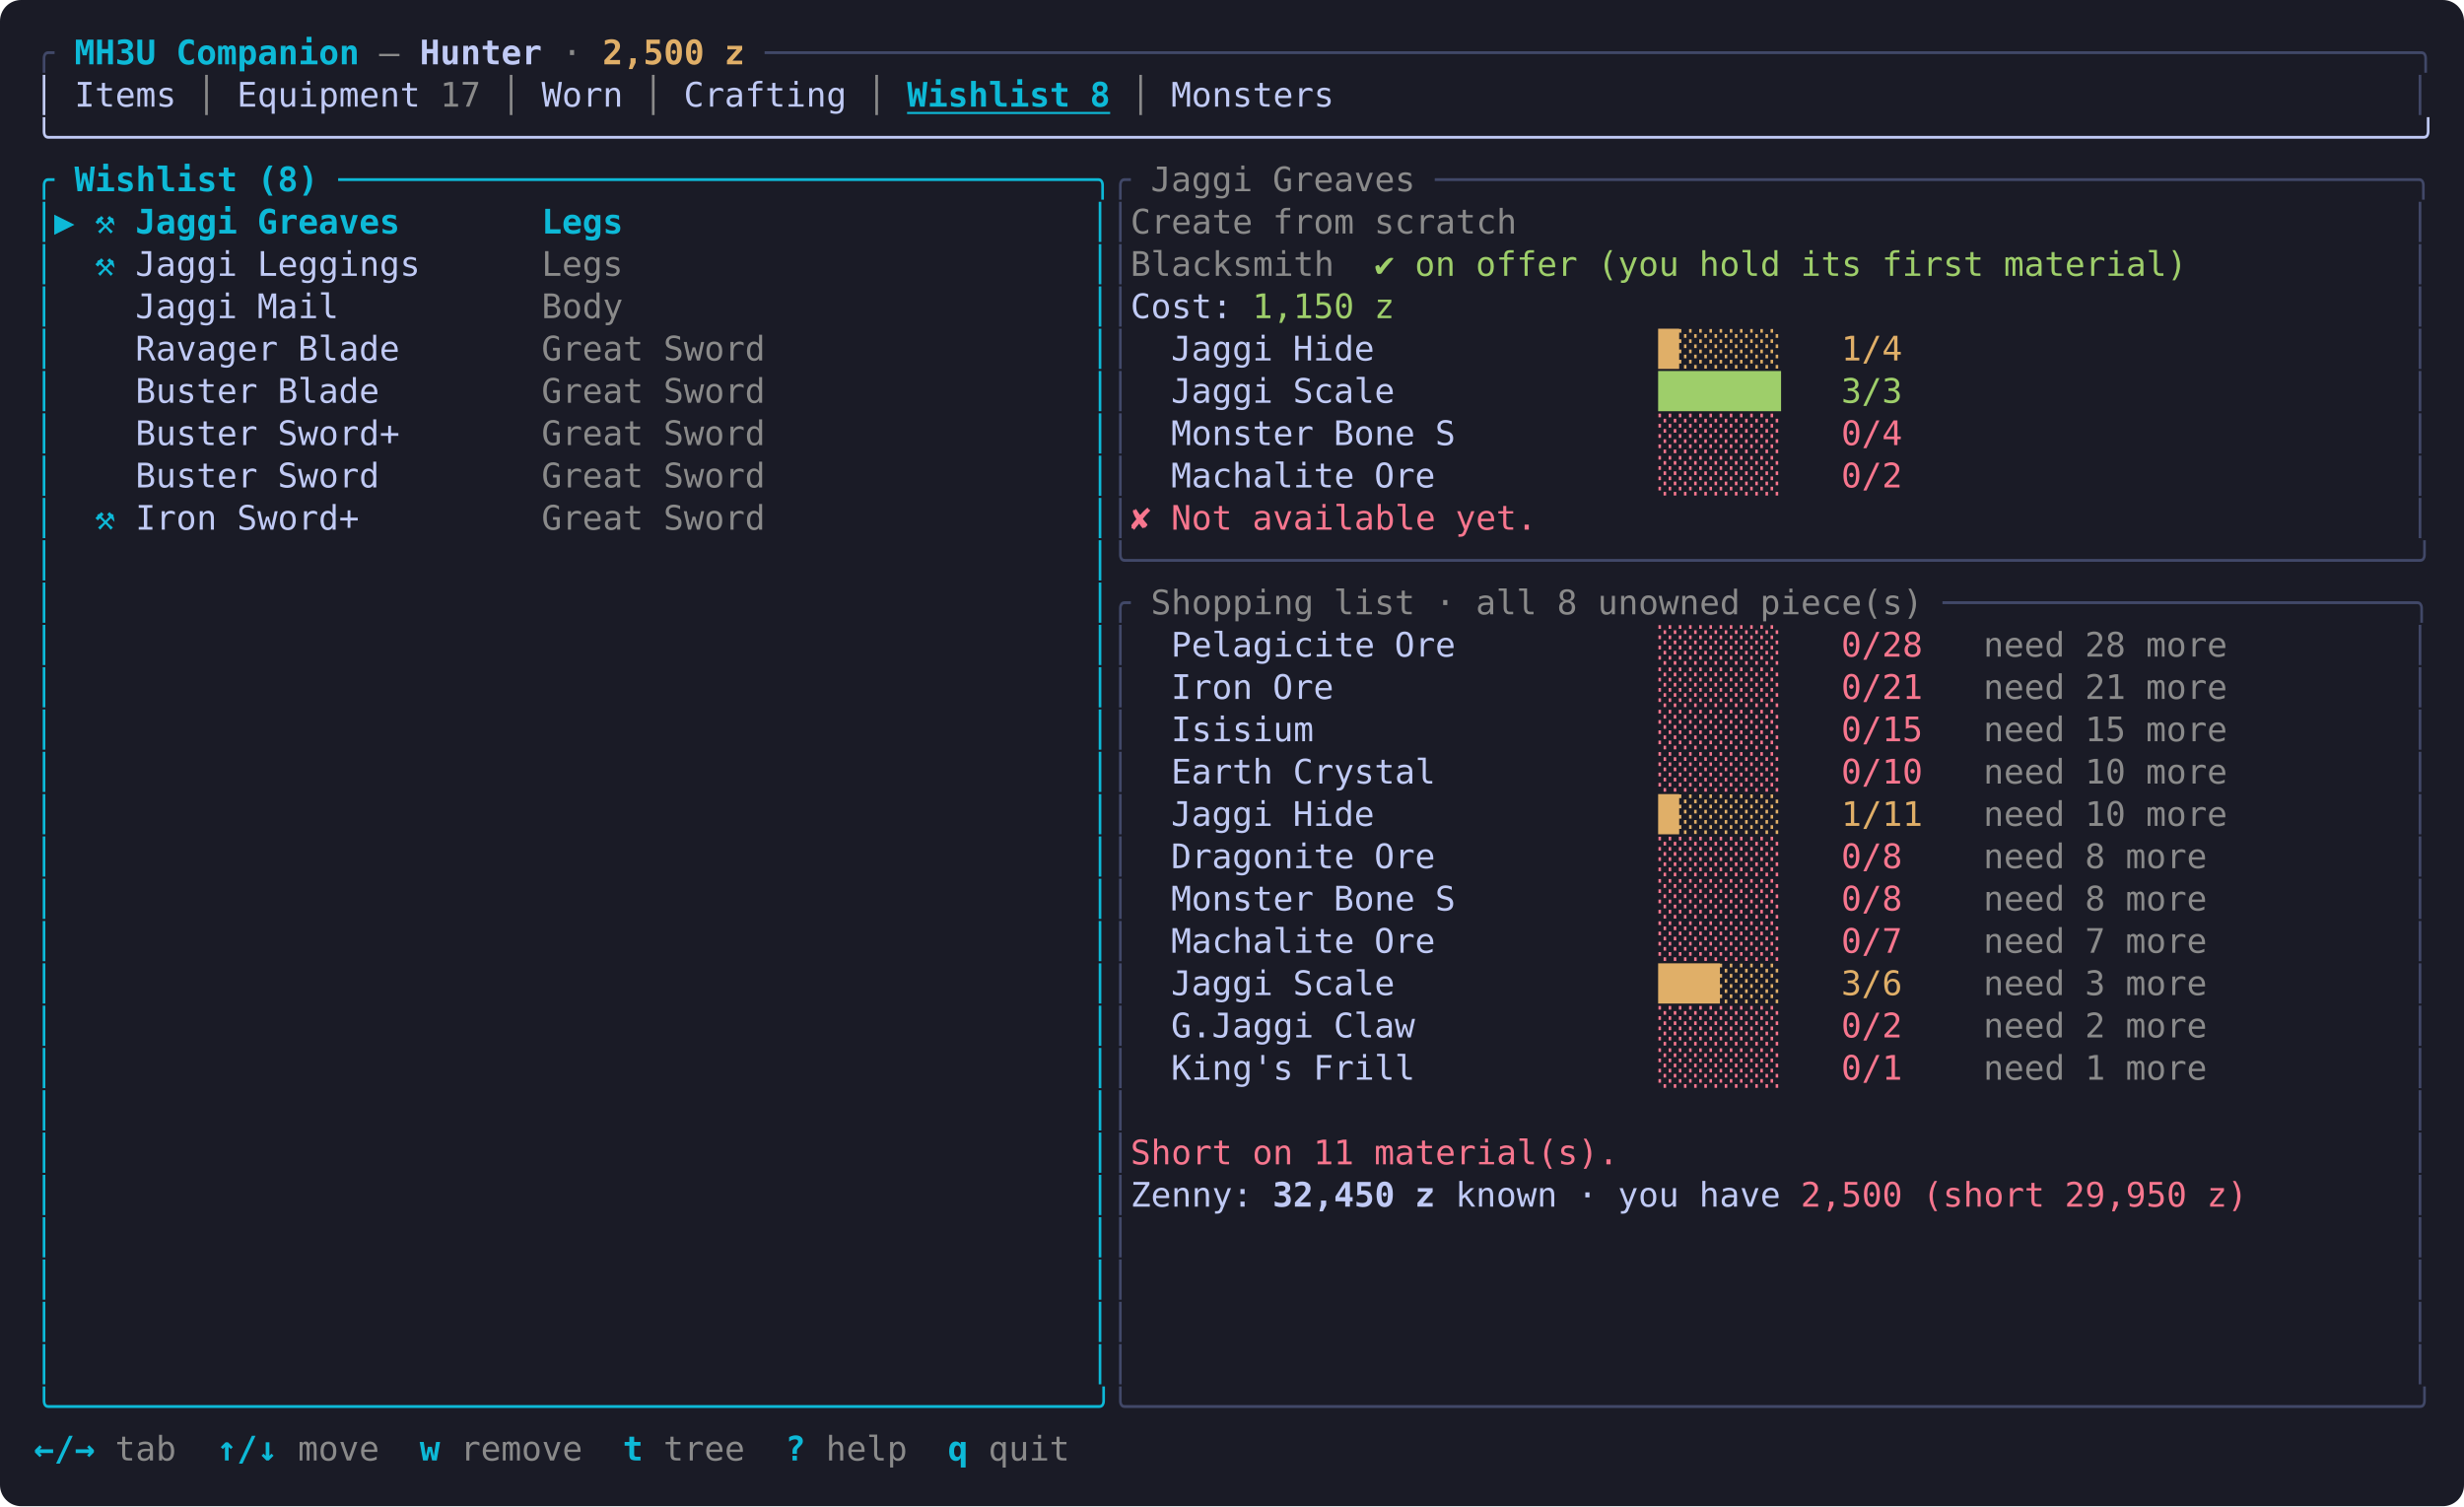
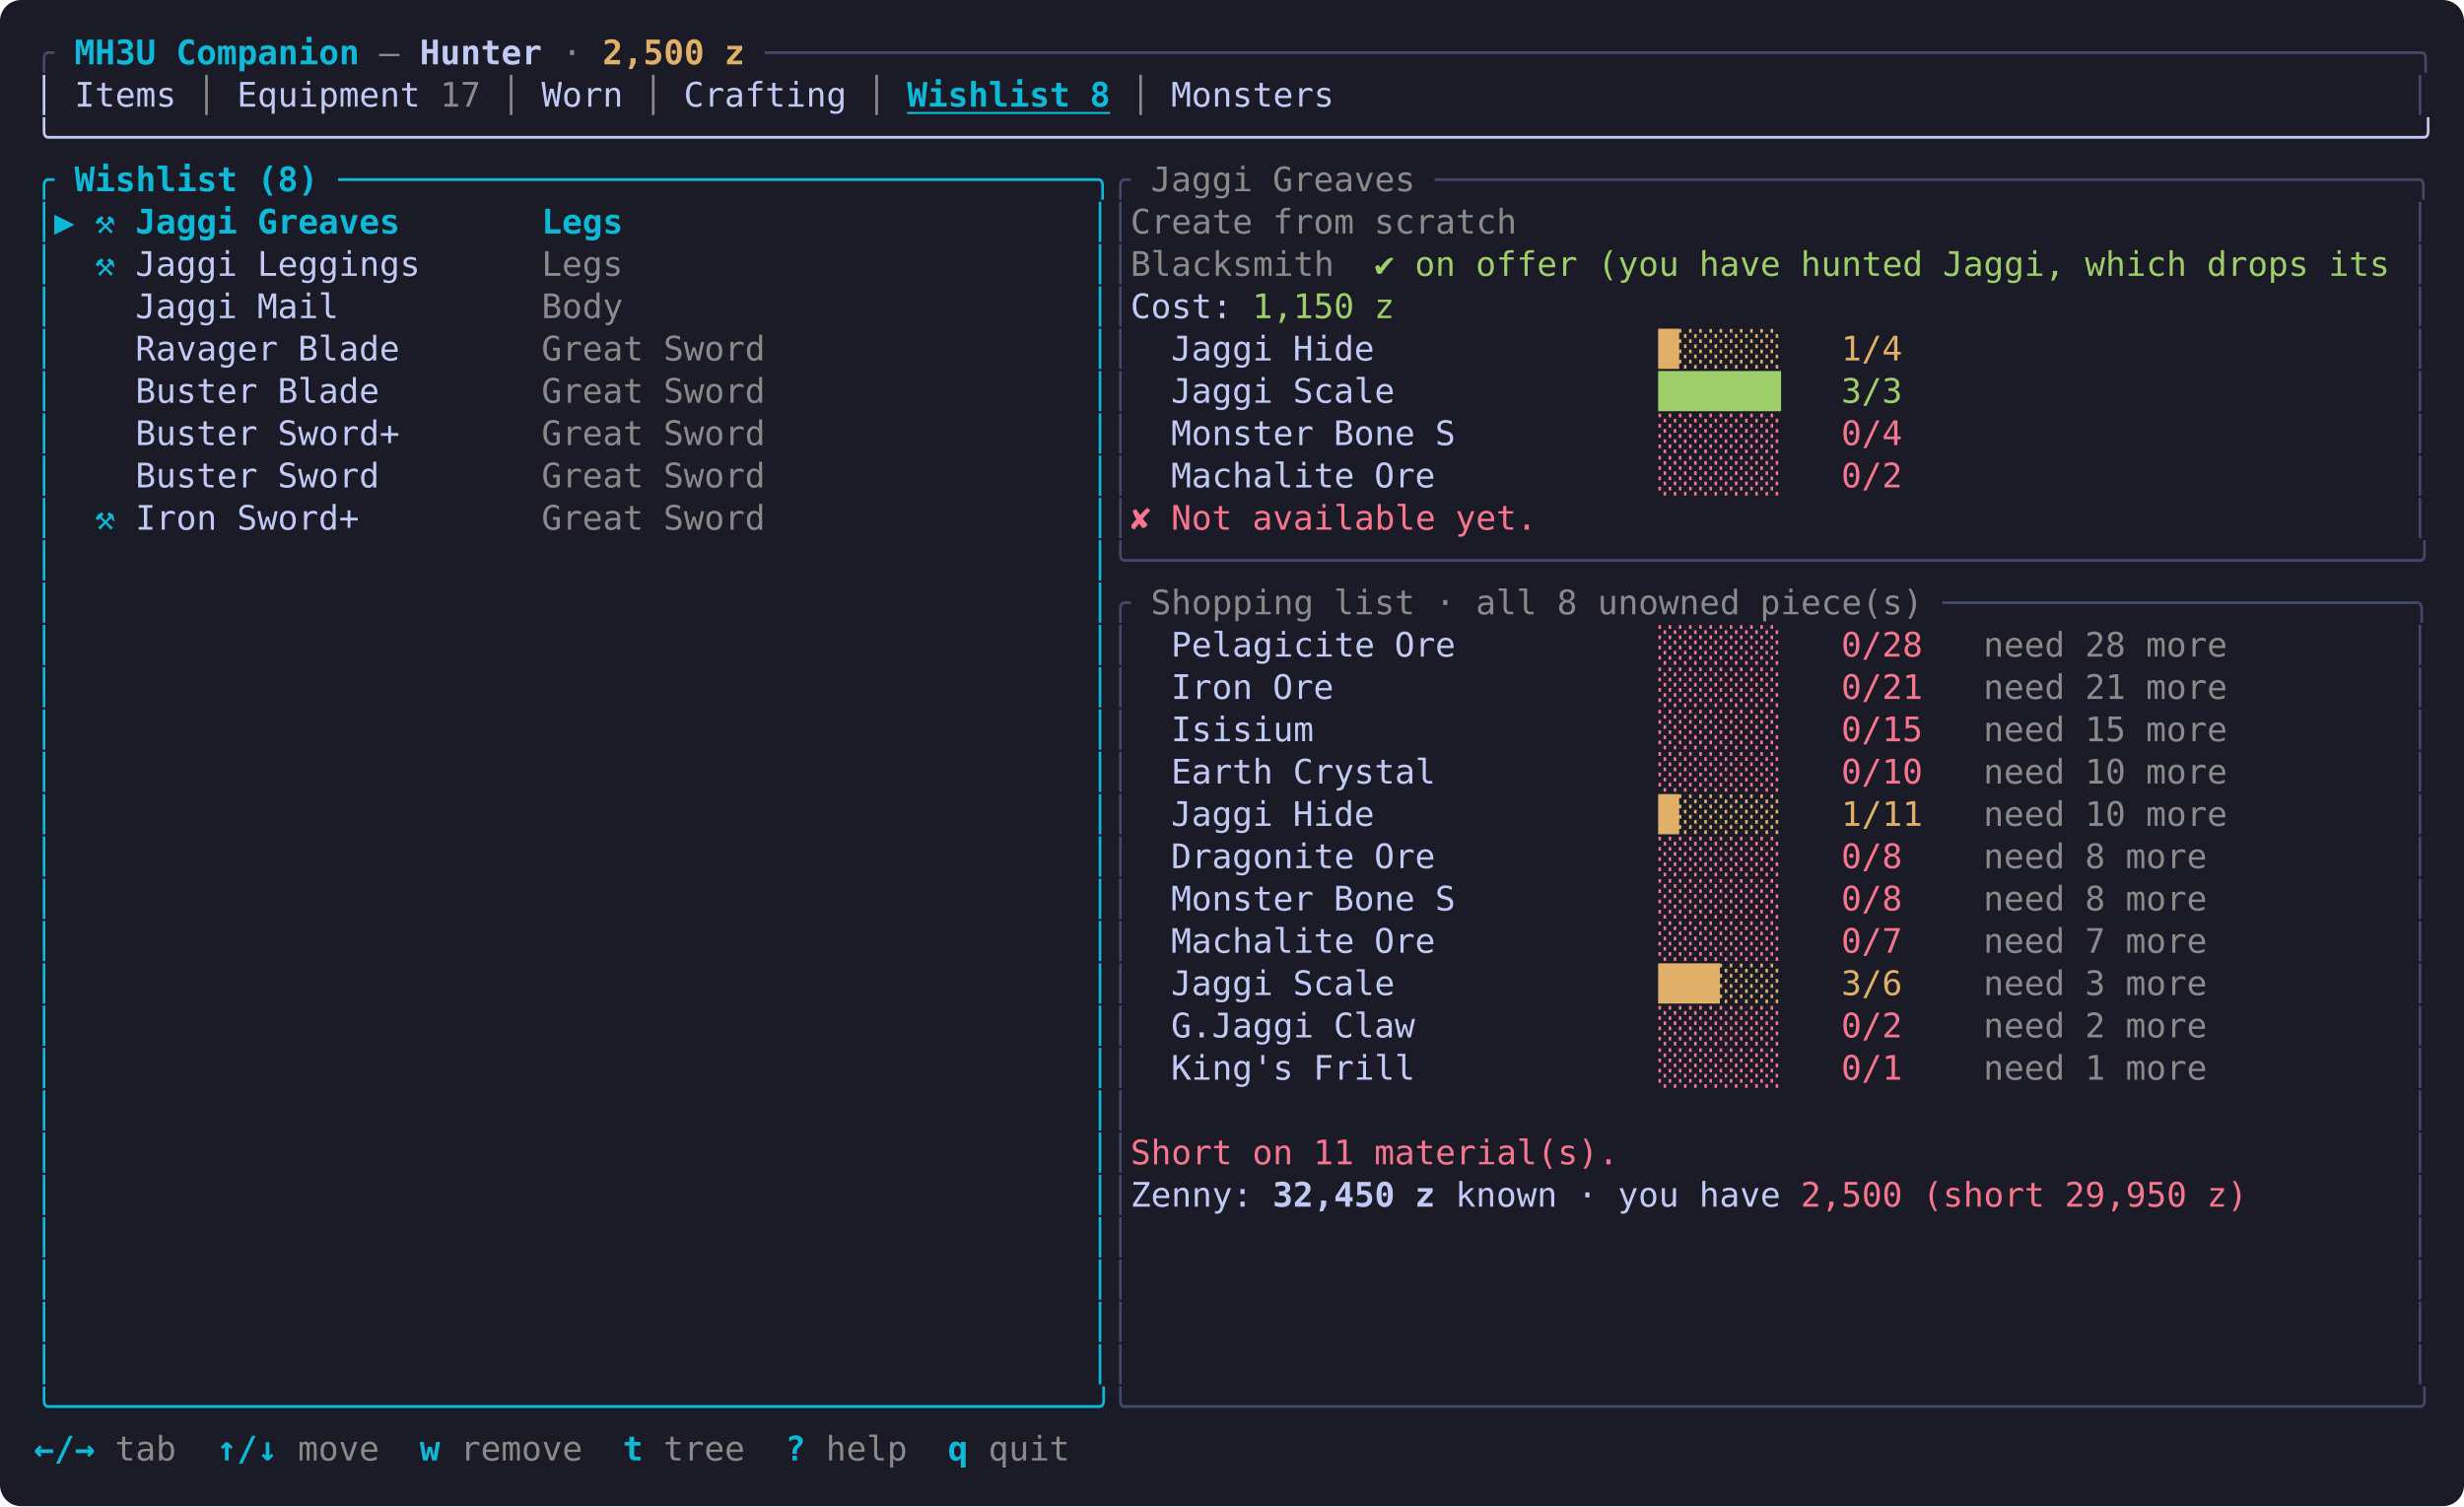
<svg xmlns="http://www.w3.org/2000/svg" width="1164.8" height="712" viewBox="0 0 1164.8 712" role="img">
  <rect width="100%" height="100%" rx="10" fill="#1a1b26" />
  <g font-family="'JetBrains Mono','JetBrainsMono Nerd Font','DejaVu Sans Mono',Menlo,Consolas,monospace" font-size="16">
    <text x="16.0" y="30.4" textLength="9.6" lengthAdjust="spacing" fill="#414868">╭</text>
    <text x="35.2" y="30.4" textLength="38.4" lengthAdjust="spacing" fill="#0db9d7" font-weight="bold">MH3U</text>
    <text x="83.2" y="30.4" textLength="86.4" lengthAdjust="spacing" fill="#0db9d7" font-weight="bold">Companion</text>
    <text x="179.2" y="30.4" textLength="9.6" lengthAdjust="spacing" fill="#8a8a8a">—</text>
    <text x="198.4" y="30.4" textLength="57.6" lengthAdjust="spacing" fill="#c0caf5" font-weight="bold">Hunter</text>
    <text x="265.6" y="30.4" textLength="9.6" lengthAdjust="spacing" fill="#8a8a8a">·</text>
    <text x="284.8" y="30.4" textLength="48.0" lengthAdjust="spacing" fill="#e0af68" font-weight="bold">2,500</text>
    <text x="342.4" y="30.4" textLength="9.6" lengthAdjust="spacing" fill="#e0af68" font-weight="bold">z</text>
    <text x="361.6" y="30.4" textLength="787.2" lengthAdjust="spacing" fill="#414868">─────────────────────────────────────────────────────────────────────────────────╮</text>
    <text x="16.0" y="50.4" textLength="9.6" lengthAdjust="spacing" fill="#c0caf5">│</text>
    <text x="35.2" y="50.4" textLength="48.0" lengthAdjust="spacing" fill="#c0caf5">Items</text>
    <text x="92.8" y="50.4" textLength="9.6" lengthAdjust="spacing" fill="#8a8a8a">│</text>
    <text x="112.0" y="50.4" textLength="86.4" lengthAdjust="spacing" fill="#c0caf5">Equipment</text>
    <text x="208.0" y="50.4" textLength="19.2" lengthAdjust="spacing" fill="#8a8a8a">17</text>
    <text x="236.8" y="50.4" textLength="9.6" lengthAdjust="spacing" fill="#8a8a8a">│</text>
    <text x="256.0" y="50.4" textLength="38.4" lengthAdjust="spacing" fill="#c0caf5">Worn</text>
    <text x="304.0" y="50.4" textLength="9.6" lengthAdjust="spacing" fill="#8a8a8a">│</text>
    <text x="323.2" y="50.4" textLength="76.8" lengthAdjust="spacing" fill="#c0caf5">Crafting</text>
    <text x="409.6" y="50.4" textLength="9.6" lengthAdjust="spacing" fill="#8a8a8a">│</text>
    <text x="428.8" y="50.4" textLength="76.8" lengthAdjust="spacing" fill="#0db9d7" font-weight="bold">Wishlist</text>
    <text x="515.2" y="50.4" textLength="9.6" lengthAdjust="spacing" fill="#0db9d7" font-weight="bold">8</text>
    <line x1="428.8" y1="53.4" x2="524.8" y2="53.4" stroke="#0db9d7" stroke-width="1" />
    <text x="534.4" y="50.4" textLength="9.6" lengthAdjust="spacing" fill="#8a8a8a">│</text>
    <text x="553.6" y="50.4" textLength="76.8" lengthAdjust="spacing" fill="#c0caf5">Monsters</text>
    <text x="1139.2" y="50.4" textLength="9.6" lengthAdjust="spacing" fill="#414868">│</text>
    <text x="16.0" y="70.4" textLength="1132.8" lengthAdjust="spacing" fill="#c0caf5">╰────────────────────────────────────────────────────────────────────────────────────────────────────────────────────╯</text>
    <text x="16.0" y="90.4" textLength="9.6" lengthAdjust="spacing" fill="#0db9d7">╭</text>
    <text x="35.2" y="90.4" textLength="76.8" lengthAdjust="spacing" fill="#0db9d7" font-weight="bold">Wishlist</text>
    <text x="121.6" y="90.4" textLength="28.8" lengthAdjust="spacing" fill="#0db9d7" font-weight="bold">(8)</text>
    <text x="160.0" y="90.4" textLength="364.8" lengthAdjust="spacing" fill="#0db9d7">─────────────────────────────────────╮</text>
    <text x="524.8" y="90.4" textLength="9.6" lengthAdjust="spacing" fill="#414868">╭</text>
    <text x="544.0" y="90.4" textLength="48.0" lengthAdjust="spacing" fill="#8a8a8a">Jaggi</text>
    <text x="601.6" y="90.4" textLength="67.2" lengthAdjust="spacing" fill="#8a8a8a">Greaves</text>
    <text x="678.4" y="90.4" textLength="470.4" lengthAdjust="spacing" fill="#414868">────────────────────────────────────────────────╮</text>
    <text x="16.0" y="110.4" textLength="9.6" lengthAdjust="spacing" fill="#0db9d7">│</text>
    <text x="25.6" y="110.4" textLength="9.6" lengthAdjust="spacing" fill="#0db9d7" font-weight="bold">▶︎</text>
    <text x="44.8" y="110.4" textLength="9.6" lengthAdjust="spacing" fill="#0db9d7" font-weight="bold">⚒︎</text>
    <text x="64.0" y="110.4" textLength="48.0" lengthAdjust="spacing" fill="#0db9d7" font-weight="bold">Jaggi</text>
    <text x="121.6" y="110.4" textLength="67.2" lengthAdjust="spacing" fill="#0db9d7" font-weight="bold">Greaves</text>
    <text x="256.0" y="110.4" textLength="38.4" lengthAdjust="spacing" fill="#0db9d7" font-weight="bold">Legs</text>
    <text x="515.2" y="110.4" textLength="9.6" lengthAdjust="spacing" fill="#0db9d7">│</text>
    <text x="524.8" y="110.4" textLength="9.6" lengthAdjust="spacing" fill="#414868">│</text>
    <text x="534.4" y="110.4" textLength="57.6" lengthAdjust="spacing" fill="#8a8a8a">Create</text>
    <text x="601.6" y="110.4" textLength="38.4" lengthAdjust="spacing" fill="#8a8a8a">from</text>
    <text x="649.6" y="110.4" textLength="67.2" lengthAdjust="spacing" fill="#8a8a8a">scratch</text>
    <text x="1139.2" y="110.4" textLength="9.6" lengthAdjust="spacing" fill="#414868">│</text>
    <text x="16.0" y="130.4" textLength="9.6" lengthAdjust="spacing" fill="#0db9d7">│</text>
    <text x="44.8" y="130.4" textLength="9.6" lengthAdjust="spacing" fill="#0db9d7">⚒︎</text>
    <text x="64.0" y="130.4" textLength="48.0" lengthAdjust="spacing" fill="#c0caf5">Jaggi</text>
    <text x="121.6" y="130.4" textLength="76.8" lengthAdjust="spacing" fill="#c0caf5">Leggings</text>
    <text x="256.0" y="130.4" textLength="38.4" lengthAdjust="spacing" fill="#8a8a8a">Legs</text>
    <text x="515.2" y="130.4" textLength="9.6" lengthAdjust="spacing" fill="#0db9d7">│</text>
    <text x="524.8" y="130.4" textLength="9.6" lengthAdjust="spacing" fill="#414868">│</text>
    <text x="534.4" y="130.4" textLength="96.0" lengthAdjust="spacing" fill="#8a8a8a">Blacksmith</text>
    <text x="649.6" y="130.4" textLength="9.6" lengthAdjust="spacing" fill="#9ece6a">✔︎</text>
    <text x="668.8" y="130.4" textLength="19.2" lengthAdjust="spacing" fill="#9ece6a">on</text>
    <text x="697.6" y="130.4" textLength="48.0" lengthAdjust="spacing" fill="#9ece6a">offer</text>
    <text x="755.2" y="130.4" textLength="38.4" lengthAdjust="spacing" fill="#9ece6a">(you</text>
-     <text x="803.2" y="130.4" textLength="38.4" lengthAdjust="spacing" fill="#9ece6a">hold</text>
-     <text x="851.2" y="130.4" textLength="28.8" lengthAdjust="spacing" fill="#9ece6a">its</text>
-     <text x="889.6" y="130.4" textLength="48.0" lengthAdjust="spacing" fill="#9ece6a">first</text>
-     <text x="947.2" y="130.4" textLength="86.4" lengthAdjust="spacing" fill="#9ece6a">material)</text>
+     <text x="803.2" y="130.4" textLength="38.4" lengthAdjust="spacing" fill="#9ece6a">have</text>
+     <text x="851.2" y="130.4" textLength="57.6" lengthAdjust="spacing" fill="#9ece6a">hunted</text>
+     <text x="918.4" y="130.4" textLength="57.6" lengthAdjust="spacing" fill="#9ece6a">Jaggi,</text>
+     <text x="985.6" y="130.4" textLength="48.0" lengthAdjust="spacing" fill="#9ece6a">which</text>
+     <text x="1043.2" y="130.4" textLength="48.0" lengthAdjust="spacing" fill="#9ece6a">drops</text>
+     <text x="1100.8" y="130.4" textLength="28.8" lengthAdjust="spacing" fill="#9ece6a">its</text>
    <text x="1139.2" y="130.4" textLength="9.6" lengthAdjust="spacing" fill="#414868">│</text>
    <text x="16.0" y="150.4" textLength="9.6" lengthAdjust="spacing" fill="#0db9d7">│</text>
    <text x="64.0" y="150.4" textLength="48.0" lengthAdjust="spacing" fill="#c0caf5">Jaggi</text>
    <text x="121.6" y="150.4" textLength="38.4" lengthAdjust="spacing" fill="#c0caf5">Mail</text>
    <text x="256.0" y="150.4" textLength="38.4" lengthAdjust="spacing" fill="#8a8a8a">Body</text>
    <text x="515.2" y="150.4" textLength="9.6" lengthAdjust="spacing" fill="#0db9d7">│</text>
    <text x="524.8" y="150.4" textLength="9.6" lengthAdjust="spacing" fill="#414868">│</text>
    <text x="534.4" y="150.4" textLength="48.0" lengthAdjust="spacing" fill="#c0caf5">Cost:</text>
    <text x="592.0" y="150.4" textLength="48.0" lengthAdjust="spacing" fill="#9ece6a">1,150</text>
    <text x="649.6" y="150.4" textLength="9.6" lengthAdjust="spacing" fill="#9ece6a">z</text>
    <text x="1139.2" y="150.4" textLength="9.6" lengthAdjust="spacing" fill="#414868">│</text>
    <text x="16.0" y="170.4" textLength="9.6" lengthAdjust="spacing" fill="#0db9d7">│</text>
    <text x="64.0" y="170.4" textLength="67.2" lengthAdjust="spacing" fill="#c0caf5">Ravager</text>
    <text x="140.8" y="170.4" textLength="48.0" lengthAdjust="spacing" fill="#c0caf5">Blade</text>
    <text x="256.0" y="170.4" textLength="48.0" lengthAdjust="spacing" fill="#8a8a8a">Great</text>
    <text x="313.6" y="170.4" textLength="48.0" lengthAdjust="spacing" fill="#8a8a8a">Sword</text>
    <text x="515.2" y="170.4" textLength="9.6" lengthAdjust="spacing" fill="#0db9d7">│</text>
    <text x="524.8" y="170.4" textLength="9.6" lengthAdjust="spacing" fill="#414868">│</text>
    <text x="553.6" y="170.4" textLength="48.0" lengthAdjust="spacing" fill="#c0caf5">Jaggi</text>
    <text x="611.2" y="170.4" textLength="38.4" lengthAdjust="spacing" fill="#c0caf5">Hide</text>
    <text x="784.0" y="170.4" textLength="57.6" lengthAdjust="spacing" fill="#e0af68">█░░░░░</text>
    <text x="870.4" y="170.4" textLength="28.8" lengthAdjust="spacing" fill="#e0af68">1/4</text>
    <text x="1139.2" y="170.4" textLength="9.6" lengthAdjust="spacing" fill="#414868">│</text>
    <text x="16.0" y="190.4" textLength="9.6" lengthAdjust="spacing" fill="#0db9d7">│</text>
    <text x="64.0" y="190.4" textLength="57.6" lengthAdjust="spacing" fill="#c0caf5">Buster</text>
    <text x="131.2" y="190.4" textLength="48.0" lengthAdjust="spacing" fill="#c0caf5">Blade</text>
    <text x="256.0" y="190.4" textLength="48.0" lengthAdjust="spacing" fill="#8a8a8a">Great</text>
    <text x="313.6" y="190.4" textLength="48.0" lengthAdjust="spacing" fill="#8a8a8a">Sword</text>
    <text x="515.2" y="190.4" textLength="9.6" lengthAdjust="spacing" fill="#0db9d7">│</text>
    <text x="524.8" y="190.4" textLength="9.6" lengthAdjust="spacing" fill="#414868">│</text>
    <text x="553.6" y="190.4" textLength="48.0" lengthAdjust="spacing" fill="#c0caf5">Jaggi</text>
    <text x="611.2" y="190.4" textLength="48.0" lengthAdjust="spacing" fill="#c0caf5">Scale</text>
    <text x="784.0" y="190.4" textLength="57.6" lengthAdjust="spacing" fill="#9ece6a">██████</text>
    <text x="870.4" y="190.4" textLength="28.8" lengthAdjust="spacing" fill="#9ece6a">3/3</text>
    <text x="1139.2" y="190.4" textLength="9.6" lengthAdjust="spacing" fill="#414868">│</text>
    <text x="16.0" y="210.4" textLength="9.6" lengthAdjust="spacing" fill="#0db9d7">│</text>
    <text x="64.0" y="210.4" textLength="57.6" lengthAdjust="spacing" fill="#c0caf5">Buster</text>
    <text x="131.2" y="210.4" textLength="57.6" lengthAdjust="spacing" fill="#c0caf5">Sword+</text>
    <text x="256.0" y="210.4" textLength="48.0" lengthAdjust="spacing" fill="#8a8a8a">Great</text>
    <text x="313.6" y="210.4" textLength="48.0" lengthAdjust="spacing" fill="#8a8a8a">Sword</text>
    <text x="515.2" y="210.4" textLength="9.6" lengthAdjust="spacing" fill="#0db9d7">│</text>
    <text x="524.8" y="210.4" textLength="9.6" lengthAdjust="spacing" fill="#414868">│</text>
    <text x="553.6" y="210.4" textLength="67.2" lengthAdjust="spacing" fill="#c0caf5">Monster</text>
    <text x="630.4" y="210.4" textLength="38.4" lengthAdjust="spacing" fill="#c0caf5">Bone</text>
    <text x="678.4" y="210.4" textLength="9.6" lengthAdjust="spacing" fill="#c0caf5">S</text>
    <text x="784.0" y="210.4" textLength="57.6" lengthAdjust="spacing" fill="#f7768e">░░░░░░</text>
    <text x="870.4" y="210.4" textLength="28.8" lengthAdjust="spacing" fill="#f7768e">0/4</text>
    <text x="1139.2" y="210.4" textLength="9.6" lengthAdjust="spacing" fill="#414868">│</text>
    <text x="16.0" y="230.4" textLength="9.6" lengthAdjust="spacing" fill="#0db9d7">│</text>
    <text x="64.0" y="230.4" textLength="57.6" lengthAdjust="spacing" fill="#c0caf5">Buster</text>
    <text x="131.2" y="230.4" textLength="48.0" lengthAdjust="spacing" fill="#c0caf5">Sword</text>
    <text x="256.0" y="230.4" textLength="48.0" lengthAdjust="spacing" fill="#8a8a8a">Great</text>
    <text x="313.6" y="230.4" textLength="48.0" lengthAdjust="spacing" fill="#8a8a8a">Sword</text>
    <text x="515.2" y="230.4" textLength="9.6" lengthAdjust="spacing" fill="#0db9d7">│</text>
    <text x="524.8" y="230.4" textLength="9.6" lengthAdjust="spacing" fill="#414868">│</text>
    <text x="553.6" y="230.4" textLength="86.4" lengthAdjust="spacing" fill="#c0caf5">Machalite</text>
    <text x="649.6" y="230.4" textLength="28.8" lengthAdjust="spacing" fill="#c0caf5">Ore</text>
    <text x="784.0" y="230.4" textLength="57.6" lengthAdjust="spacing" fill="#f7768e">░░░░░░</text>
    <text x="870.4" y="230.4" textLength="28.8" lengthAdjust="spacing" fill="#f7768e">0/2</text>
    <text x="1139.2" y="230.4" textLength="9.6" lengthAdjust="spacing" fill="#414868">│</text>
    <text x="16.0" y="250.4" textLength="9.6" lengthAdjust="spacing" fill="#0db9d7">│</text>
    <text x="44.8" y="250.4" textLength="9.6" lengthAdjust="spacing" fill="#0db9d7">⚒︎</text>
    <text x="64.0" y="250.4" textLength="38.4" lengthAdjust="spacing" fill="#c0caf5">Iron</text>
    <text x="112.0" y="250.4" textLength="57.6" lengthAdjust="spacing" fill="#c0caf5">Sword+</text>
    <text x="256.0" y="250.4" textLength="48.0" lengthAdjust="spacing" fill="#8a8a8a">Great</text>
    <text x="313.6" y="250.4" textLength="48.0" lengthAdjust="spacing" fill="#8a8a8a">Sword</text>
    <text x="515.2" y="250.4" textLength="9.6" lengthAdjust="spacing" fill="#0db9d7">│</text>
    <text x="524.8" y="250.4" textLength="9.6" lengthAdjust="spacing" fill="#414868">│</text>
    <text x="534.4" y="250.4" textLength="9.6" lengthAdjust="spacing" fill="#f7768e">✘︎</text>
    <text x="553.6" y="250.4" textLength="28.8" lengthAdjust="spacing" fill="#f7768e">Not</text>
    <text x="592.0" y="250.4" textLength="86.4" lengthAdjust="spacing" fill="#f7768e">available</text>
    <text x="688.0" y="250.4" textLength="38.4" lengthAdjust="spacing" fill="#f7768e">yet.</text>
    <text x="1139.2" y="250.4" textLength="9.6" lengthAdjust="spacing" fill="#414868">│</text>
    <text x="16.0" y="270.4" textLength="9.6" lengthAdjust="spacing" fill="#0db9d7">│</text>
    <text x="515.2" y="270.4" textLength="9.6" lengthAdjust="spacing" fill="#0db9d7">│</text>
    <text x="524.8" y="270.4" textLength="624.0" lengthAdjust="spacing" fill="#414868">╰───────────────────────────────────────────────────────────────╯</text>
    <text x="16.0" y="290.4" textLength="9.6" lengthAdjust="spacing" fill="#0db9d7">│</text>
    <text x="515.2" y="290.4" textLength="9.6" lengthAdjust="spacing" fill="#0db9d7">│</text>
    <text x="524.8" y="290.4" textLength="9.6" lengthAdjust="spacing" fill="#414868">╭</text>
    <text x="544.0" y="290.4" textLength="76.8" lengthAdjust="spacing" fill="#8a8a8a">Shopping</text>
    <text x="630.4" y="290.4" textLength="38.4" lengthAdjust="spacing" fill="#8a8a8a">list</text>
    <text x="678.4" y="290.4" textLength="9.6" lengthAdjust="spacing" fill="#8a8a8a">·</text>
    <text x="697.6" y="290.4" textLength="28.8" lengthAdjust="spacing" fill="#8a8a8a">all</text>
    <text x="736.0" y="290.4" textLength="9.6" lengthAdjust="spacing" fill="#8a8a8a">8</text>
    <text x="755.2" y="290.4" textLength="67.2" lengthAdjust="spacing" fill="#8a8a8a">unowned</text>
    <text x="832.0" y="290.4" textLength="76.8" lengthAdjust="spacing" fill="#8a8a8a">piece(s)</text>
    <text x="918.4" y="290.4" textLength="230.4" lengthAdjust="spacing" fill="#414868">───────────────────────╮</text>
    <text x="16.0" y="310.4" textLength="9.6" lengthAdjust="spacing" fill="#0db9d7">│</text>
    <text x="515.2" y="310.4" textLength="9.6" lengthAdjust="spacing" fill="#0db9d7">│</text>
    <text x="524.8" y="310.4" textLength="9.6" lengthAdjust="spacing" fill="#414868">│</text>
    <text x="553.6" y="310.4" textLength="96.0" lengthAdjust="spacing" fill="#c0caf5">Pelagicite</text>
    <text x="659.2" y="310.4" textLength="28.8" lengthAdjust="spacing" fill="#c0caf5">Ore</text>
    <text x="784.0" y="310.4" textLength="57.6" lengthAdjust="spacing" fill="#f7768e">░░░░░░</text>
    <text x="870.4" y="310.4" textLength="38.4" lengthAdjust="spacing" fill="#f7768e">0/28</text>
    <text x="937.6" y="310.4" textLength="38.4" lengthAdjust="spacing" fill="#8a8a8a">need</text>
    <text x="985.6" y="310.4" textLength="19.2" lengthAdjust="spacing" fill="#8a8a8a">28</text>
    <text x="1014.4" y="310.4" textLength="38.4" lengthAdjust="spacing" fill="#8a8a8a">more</text>
    <text x="1139.2" y="310.4" textLength="9.6" lengthAdjust="spacing" fill="#414868">│</text>
    <text x="16.0" y="330.4" textLength="9.6" lengthAdjust="spacing" fill="#0db9d7">│</text>
    <text x="515.2" y="330.4" textLength="9.6" lengthAdjust="spacing" fill="#0db9d7">│</text>
    <text x="524.8" y="330.4" textLength="9.6" lengthAdjust="spacing" fill="#414868">│</text>
    <text x="553.6" y="330.4" textLength="38.4" lengthAdjust="spacing" fill="#c0caf5">Iron</text>
    <text x="601.6" y="330.4" textLength="28.8" lengthAdjust="spacing" fill="#c0caf5">Ore</text>
    <text x="784.0" y="330.4" textLength="57.6" lengthAdjust="spacing" fill="#f7768e">░░░░░░</text>
    <text x="870.4" y="330.4" textLength="38.4" lengthAdjust="spacing" fill="#f7768e">0/21</text>
    <text x="937.6" y="330.4" textLength="38.4" lengthAdjust="spacing" fill="#8a8a8a">need</text>
    <text x="985.6" y="330.4" textLength="19.2" lengthAdjust="spacing" fill="#8a8a8a">21</text>
    <text x="1014.4" y="330.4" textLength="38.4" lengthAdjust="spacing" fill="#8a8a8a">more</text>
    <text x="1139.2" y="330.4" textLength="9.6" lengthAdjust="spacing" fill="#414868">│</text>
    <text x="16.0" y="350.4" textLength="9.6" lengthAdjust="spacing" fill="#0db9d7">│</text>
    <text x="515.2" y="350.4" textLength="9.6" lengthAdjust="spacing" fill="#0db9d7">│</text>
    <text x="524.8" y="350.4" textLength="9.6" lengthAdjust="spacing" fill="#414868">│</text>
    <text x="553.6" y="350.4" textLength="67.2" lengthAdjust="spacing" fill="#c0caf5">Isisium</text>
    <text x="784.0" y="350.4" textLength="57.6" lengthAdjust="spacing" fill="#f7768e">░░░░░░</text>
    <text x="870.4" y="350.4" textLength="38.4" lengthAdjust="spacing" fill="#f7768e">0/15</text>
    <text x="937.6" y="350.4" textLength="38.4" lengthAdjust="spacing" fill="#8a8a8a">need</text>
    <text x="985.6" y="350.4" textLength="19.2" lengthAdjust="spacing" fill="#8a8a8a">15</text>
    <text x="1014.4" y="350.4" textLength="38.4" lengthAdjust="spacing" fill="#8a8a8a">more</text>
    <text x="1139.2" y="350.4" textLength="9.6" lengthAdjust="spacing" fill="#414868">│</text>
    <text x="16.0" y="370.4" textLength="9.6" lengthAdjust="spacing" fill="#0db9d7">│</text>
    <text x="515.2" y="370.4" textLength="9.6" lengthAdjust="spacing" fill="#0db9d7">│</text>
    <text x="524.8" y="370.4" textLength="9.6" lengthAdjust="spacing" fill="#414868">│</text>
    <text x="553.6" y="370.4" textLength="48.0" lengthAdjust="spacing" fill="#c0caf5">Earth</text>
    <text x="611.2" y="370.4" textLength="67.2" lengthAdjust="spacing" fill="#c0caf5">Crystal</text>
    <text x="784.0" y="370.4" textLength="57.6" lengthAdjust="spacing" fill="#f7768e">░░░░░░</text>
    <text x="870.4" y="370.4" textLength="38.4" lengthAdjust="spacing" fill="#f7768e">0/10</text>
    <text x="937.6" y="370.4" textLength="38.4" lengthAdjust="spacing" fill="#8a8a8a">need</text>
    <text x="985.6" y="370.4" textLength="19.2" lengthAdjust="spacing" fill="#8a8a8a">10</text>
    <text x="1014.4" y="370.4" textLength="38.4" lengthAdjust="spacing" fill="#8a8a8a">more</text>
    <text x="1139.2" y="370.4" textLength="9.6" lengthAdjust="spacing" fill="#414868">│</text>
    <text x="16.0" y="390.4" textLength="9.6" lengthAdjust="spacing" fill="#0db9d7">│</text>
    <text x="515.2" y="390.4" textLength="9.6" lengthAdjust="spacing" fill="#0db9d7">│</text>
    <text x="524.8" y="390.4" textLength="9.6" lengthAdjust="spacing" fill="#414868">│</text>
    <text x="553.6" y="390.4" textLength="48.0" lengthAdjust="spacing" fill="#c0caf5">Jaggi</text>
    <text x="611.2" y="390.4" textLength="38.4" lengthAdjust="spacing" fill="#c0caf5">Hide</text>
    <text x="784.0" y="390.4" textLength="57.6" lengthAdjust="spacing" fill="#e0af68">█░░░░░</text>
    <text x="870.4" y="390.4" textLength="38.4" lengthAdjust="spacing" fill="#e0af68">1/11</text>
    <text x="937.6" y="390.4" textLength="38.4" lengthAdjust="spacing" fill="#8a8a8a">need</text>
    <text x="985.6" y="390.4" textLength="19.2" lengthAdjust="spacing" fill="#8a8a8a">10</text>
    <text x="1014.4" y="390.4" textLength="38.4" lengthAdjust="spacing" fill="#8a8a8a">more</text>
    <text x="1139.2" y="390.4" textLength="9.6" lengthAdjust="spacing" fill="#414868">│</text>
    <text x="16.0" y="410.4" textLength="9.6" lengthAdjust="spacing" fill="#0db9d7">│</text>
    <text x="515.2" y="410.4" textLength="9.6" lengthAdjust="spacing" fill="#0db9d7">│</text>
    <text x="524.8" y="410.4" textLength="9.6" lengthAdjust="spacing" fill="#414868">│</text>
    <text x="553.6" y="410.4" textLength="86.4" lengthAdjust="spacing" fill="#c0caf5">Dragonite</text>
    <text x="649.6" y="410.4" textLength="28.8" lengthAdjust="spacing" fill="#c0caf5">Ore</text>
    <text x="784.0" y="410.4" textLength="57.6" lengthAdjust="spacing" fill="#f7768e">░░░░░░</text>
    <text x="870.4" y="410.4" textLength="28.8" lengthAdjust="spacing" fill="#f7768e">0/8</text>
    <text x="937.6" y="410.4" textLength="38.4" lengthAdjust="spacing" fill="#8a8a8a">need</text>
    <text x="985.6" y="410.4" textLength="9.6" lengthAdjust="spacing" fill="#8a8a8a">8</text>
    <text x="1004.8" y="410.4" textLength="38.4" lengthAdjust="spacing" fill="#8a8a8a">more</text>
    <text x="1139.2" y="410.4" textLength="9.6" lengthAdjust="spacing" fill="#414868">│</text>
    <text x="16.0" y="430.4" textLength="9.6" lengthAdjust="spacing" fill="#0db9d7">│</text>
    <text x="515.2" y="430.4" textLength="9.6" lengthAdjust="spacing" fill="#0db9d7">│</text>
    <text x="524.8" y="430.4" textLength="9.6" lengthAdjust="spacing" fill="#414868">│</text>
    <text x="553.6" y="430.4" textLength="67.2" lengthAdjust="spacing" fill="#c0caf5">Monster</text>
    <text x="630.4" y="430.4" textLength="38.4" lengthAdjust="spacing" fill="#c0caf5">Bone</text>
    <text x="678.4" y="430.4" textLength="9.6" lengthAdjust="spacing" fill="#c0caf5">S</text>
    <text x="784.0" y="430.4" textLength="57.6" lengthAdjust="spacing" fill="#f7768e">░░░░░░</text>
    <text x="870.4" y="430.4" textLength="28.8" lengthAdjust="spacing" fill="#f7768e">0/8</text>
    <text x="937.6" y="430.4" textLength="38.4" lengthAdjust="spacing" fill="#8a8a8a">need</text>
    <text x="985.6" y="430.4" textLength="9.6" lengthAdjust="spacing" fill="#8a8a8a">8</text>
    <text x="1004.8" y="430.4" textLength="38.4" lengthAdjust="spacing" fill="#8a8a8a">more</text>
    <text x="1139.2" y="430.4" textLength="9.6" lengthAdjust="spacing" fill="#414868">│</text>
    <text x="16.0" y="450.4" textLength="9.6" lengthAdjust="spacing" fill="#0db9d7">│</text>
    <text x="515.2" y="450.4" textLength="9.6" lengthAdjust="spacing" fill="#0db9d7">│</text>
    <text x="524.8" y="450.4" textLength="9.6" lengthAdjust="spacing" fill="#414868">│</text>
    <text x="553.6" y="450.4" textLength="86.4" lengthAdjust="spacing" fill="#c0caf5">Machalite</text>
    <text x="649.6" y="450.4" textLength="28.8" lengthAdjust="spacing" fill="#c0caf5">Ore</text>
    <text x="784.0" y="450.4" textLength="57.6" lengthAdjust="spacing" fill="#f7768e">░░░░░░</text>
    <text x="870.4" y="450.4" textLength="28.8" lengthAdjust="spacing" fill="#f7768e">0/7</text>
    <text x="937.6" y="450.4" textLength="38.4" lengthAdjust="spacing" fill="#8a8a8a">need</text>
    <text x="985.6" y="450.4" textLength="9.6" lengthAdjust="spacing" fill="#8a8a8a">7</text>
    <text x="1004.8" y="450.4" textLength="38.4" lengthAdjust="spacing" fill="#8a8a8a">more</text>
    <text x="1139.2" y="450.4" textLength="9.6" lengthAdjust="spacing" fill="#414868">│</text>
    <text x="16.0" y="470.4" textLength="9.6" lengthAdjust="spacing" fill="#0db9d7">│</text>
    <text x="515.2" y="470.4" textLength="9.6" lengthAdjust="spacing" fill="#0db9d7">│</text>
    <text x="524.8" y="470.4" textLength="9.6" lengthAdjust="spacing" fill="#414868">│</text>
    <text x="553.6" y="470.4" textLength="48.0" lengthAdjust="spacing" fill="#c0caf5">Jaggi</text>
    <text x="611.2" y="470.4" textLength="48.0" lengthAdjust="spacing" fill="#c0caf5">Scale</text>
    <text x="784.0" y="470.4" textLength="57.6" lengthAdjust="spacing" fill="#e0af68">███░░░</text>
    <text x="870.4" y="470.4" textLength="28.8" lengthAdjust="spacing" fill="#e0af68">3/6</text>
    <text x="937.6" y="470.4" textLength="38.4" lengthAdjust="spacing" fill="#8a8a8a">need</text>
    <text x="985.6" y="470.4" textLength="9.6" lengthAdjust="spacing" fill="#8a8a8a">3</text>
    <text x="1004.8" y="470.4" textLength="38.4" lengthAdjust="spacing" fill="#8a8a8a">more</text>
    <text x="1139.2" y="470.4" textLength="9.6" lengthAdjust="spacing" fill="#414868">│</text>
    <text x="16.0" y="490.4" textLength="9.6" lengthAdjust="spacing" fill="#0db9d7">│</text>
    <text x="515.2" y="490.4" textLength="9.6" lengthAdjust="spacing" fill="#0db9d7">│</text>
    <text x="524.8" y="490.4" textLength="9.6" lengthAdjust="spacing" fill="#414868">│</text>
    <text x="553.6" y="490.4" textLength="67.2" lengthAdjust="spacing" fill="#c0caf5">G.Jaggi</text>
    <text x="630.4" y="490.4" textLength="38.4" lengthAdjust="spacing" fill="#c0caf5">Claw</text>
    <text x="784.0" y="490.4" textLength="57.6" lengthAdjust="spacing" fill="#f7768e">░░░░░░</text>
    <text x="870.4" y="490.4" textLength="28.8" lengthAdjust="spacing" fill="#f7768e">0/2</text>
    <text x="937.6" y="490.4" textLength="38.4" lengthAdjust="spacing" fill="#8a8a8a">need</text>
    <text x="985.6" y="490.4" textLength="9.6" lengthAdjust="spacing" fill="#8a8a8a">2</text>
    <text x="1004.8" y="490.4" textLength="38.4" lengthAdjust="spacing" fill="#8a8a8a">more</text>
    <text x="1139.2" y="490.4" textLength="9.6" lengthAdjust="spacing" fill="#414868">│</text>
    <text x="16.0" y="510.4" textLength="9.6" lengthAdjust="spacing" fill="#0db9d7">│</text>
    <text x="515.2" y="510.4" textLength="9.6" lengthAdjust="spacing" fill="#0db9d7">│</text>
    <text x="524.8" y="510.4" textLength="9.6" lengthAdjust="spacing" fill="#414868">│</text>
    <text x="553.6" y="510.4" textLength="57.6" lengthAdjust="spacing" fill="#c0caf5">King's</text>
    <text x="620.8" y="510.4" textLength="48.0" lengthAdjust="spacing" fill="#c0caf5">Frill</text>
    <text x="784.0" y="510.4" textLength="57.6" lengthAdjust="spacing" fill="#f7768e">░░░░░░</text>
    <text x="870.4" y="510.4" textLength="28.8" lengthAdjust="spacing" fill="#f7768e">0/1</text>
    <text x="937.6" y="510.4" textLength="38.4" lengthAdjust="spacing" fill="#8a8a8a">need</text>
    <text x="985.6" y="510.4" textLength="9.6" lengthAdjust="spacing" fill="#8a8a8a">1</text>
    <text x="1004.8" y="510.4" textLength="38.4" lengthAdjust="spacing" fill="#8a8a8a">more</text>
    <text x="1139.2" y="510.4" textLength="9.6" lengthAdjust="spacing" fill="#414868">│</text>
    <text x="16.0" y="530.4" textLength="9.6" lengthAdjust="spacing" fill="#0db9d7">│</text>
    <text x="515.2" y="530.4" textLength="9.6" lengthAdjust="spacing" fill="#0db9d7">│</text>
    <text x="524.8" y="530.4" textLength="9.6" lengthAdjust="spacing" fill="#414868">│</text>
    <text x="1139.2" y="530.4" textLength="9.6" lengthAdjust="spacing" fill="#414868">│</text>
    <text x="16.0" y="550.4" textLength="9.6" lengthAdjust="spacing" fill="#0db9d7">│</text>
    <text x="515.2" y="550.4" textLength="9.6" lengthAdjust="spacing" fill="#0db9d7">│</text>
    <text x="524.8" y="550.4" textLength="9.6" lengthAdjust="spacing" fill="#414868">│</text>
    <text x="534.4" y="550.4" textLength="48.0" lengthAdjust="spacing" fill="#f7768e">Short</text>
    <text x="592.0" y="550.4" textLength="19.2" lengthAdjust="spacing" fill="#f7768e">on</text>
    <text x="620.8" y="550.4" textLength="19.2" lengthAdjust="spacing" fill="#f7768e">11</text>
    <text x="649.6" y="550.4" textLength="115.2" lengthAdjust="spacing" fill="#f7768e">material(s).</text>
    <text x="1139.2" y="550.4" textLength="9.6" lengthAdjust="spacing" fill="#414868">│</text>
    <text x="16.0" y="570.4" textLength="9.6" lengthAdjust="spacing" fill="#0db9d7">│</text>
    <text x="515.2" y="570.4" textLength="9.6" lengthAdjust="spacing" fill="#0db9d7">│</text>
    <text x="524.8" y="570.4" textLength="9.6" lengthAdjust="spacing" fill="#414868">│</text>
    <text x="534.4" y="570.4" textLength="57.6" lengthAdjust="spacing" fill="#c0caf5">Zenny:</text>
    <text x="601.6" y="570.4" textLength="57.6" lengthAdjust="spacing" fill="#c0caf5" font-weight="bold">32,450</text>
    <text x="668.8" y="570.4" textLength="9.6" lengthAdjust="spacing" fill="#c0caf5" font-weight="bold">z</text>
    <text x="688.0" y="570.4" textLength="48.0" lengthAdjust="spacing" fill="#c0caf5">known</text>
    <text x="745.6" y="570.4" textLength="9.6" lengthAdjust="spacing" fill="#c0caf5">·</text>
    <text x="764.8" y="570.4" textLength="28.8" lengthAdjust="spacing" fill="#c0caf5">you</text>
    <text x="803.2" y="570.4" textLength="38.4" lengthAdjust="spacing" fill="#c0caf5">have</text>
    <text x="851.2" y="570.4" textLength="48.0" lengthAdjust="spacing" fill="#f7768e">2,500</text>
    <text x="908.8" y="570.4" textLength="57.6" lengthAdjust="spacing" fill="#f7768e">(short</text>
    <text x="976.0" y="570.4" textLength="57.6" lengthAdjust="spacing" fill="#f7768e">29,950</text>
    <text x="1043.2" y="570.4" textLength="19.2" lengthAdjust="spacing" fill="#f7768e">z)</text>
    <text x="1139.2" y="570.4" textLength="9.6" lengthAdjust="spacing" fill="#414868">│</text>
    <text x="16.0" y="590.4" textLength="9.6" lengthAdjust="spacing" fill="#0db9d7">│</text>
    <text x="515.2" y="590.4" textLength="9.6" lengthAdjust="spacing" fill="#0db9d7">│</text>
    <text x="524.8" y="590.4" textLength="9.6" lengthAdjust="spacing" fill="#414868">│</text>
    <text x="1139.2" y="590.4" textLength="9.6" lengthAdjust="spacing" fill="#414868">│</text>
    <text x="16.0" y="610.4" textLength="9.6" lengthAdjust="spacing" fill="#0db9d7">│</text>
    <text x="515.2" y="610.4" textLength="9.6" lengthAdjust="spacing" fill="#0db9d7">│</text>
    <text x="524.8" y="610.4" textLength="9.6" lengthAdjust="spacing" fill="#414868">│</text>
    <text x="1139.2" y="610.4" textLength="9.6" lengthAdjust="spacing" fill="#414868">│</text>
    <text x="16.0" y="630.4" textLength="9.6" lengthAdjust="spacing" fill="#0db9d7">│</text>
    <text x="515.2" y="630.4" textLength="9.6" lengthAdjust="spacing" fill="#0db9d7">│</text>
    <text x="524.8" y="630.4" textLength="9.6" lengthAdjust="spacing" fill="#414868">│</text>
    <text x="1139.2" y="630.4" textLength="9.6" lengthAdjust="spacing" fill="#414868">│</text>
    <text x="16.0" y="650.4" textLength="9.6" lengthAdjust="spacing" fill="#0db9d7">│</text>
    <text x="515.2" y="650.4" textLength="9.6" lengthAdjust="spacing" fill="#0db9d7">│</text>
    <text x="524.8" y="650.4" textLength="9.6" lengthAdjust="spacing" fill="#414868">│</text>
    <text x="1139.2" y="650.4" textLength="9.6" lengthAdjust="spacing" fill="#414868">│</text>
    <text x="16.0" y="670.4" textLength="508.8" lengthAdjust="spacing" fill="#0db9d7">╰───────────────────────────────────────────────────╯</text>
    <text x="524.8" y="670.4" textLength="624.0" lengthAdjust="spacing" fill="#414868">╰───────────────────────────────────────────────────────────────╯</text>
    <text x="16.0" y="690.4" textLength="28.8" lengthAdjust="spacing" fill="#0db9d7" font-weight="bold">←/→</text>
    <text x="54.4" y="690.4" textLength="28.8" lengthAdjust="spacing" fill="#8a8a8a">tab</text>
    <text x="102.4" y="690.4" textLength="28.8" lengthAdjust="spacing" fill="#0db9d7" font-weight="bold">↑/↓</text>
    <text x="140.8" y="690.4" textLength="38.4" lengthAdjust="spacing" fill="#8a8a8a">move</text>
    <text x="198.4" y="690.4" textLength="9.6" lengthAdjust="spacing" fill="#0db9d7" font-weight="bold">w</text>
    <text x="217.6" y="690.4" textLength="57.6" lengthAdjust="spacing" fill="#8a8a8a">remove</text>
    <text x="294.4" y="690.4" textLength="9.6" lengthAdjust="spacing" fill="#0db9d7" font-weight="bold">t</text>
    <text x="313.6" y="690.4" textLength="38.4" lengthAdjust="spacing" fill="#8a8a8a">tree</text>
    <text x="371.2" y="690.4" textLength="9.6" lengthAdjust="spacing" fill="#0db9d7" font-weight="bold">?</text>
    <text x="390.4" y="690.4" textLength="38.4" lengthAdjust="spacing" fill="#8a8a8a">help</text>
    <text x="448.0" y="690.4" textLength="9.6" lengthAdjust="spacing" fill="#0db9d7" font-weight="bold">q</text>
    <text x="467.2" y="690.4" textLength="38.4" lengthAdjust="spacing" fill="#8a8a8a">quit</text>
  </g>
</svg>
